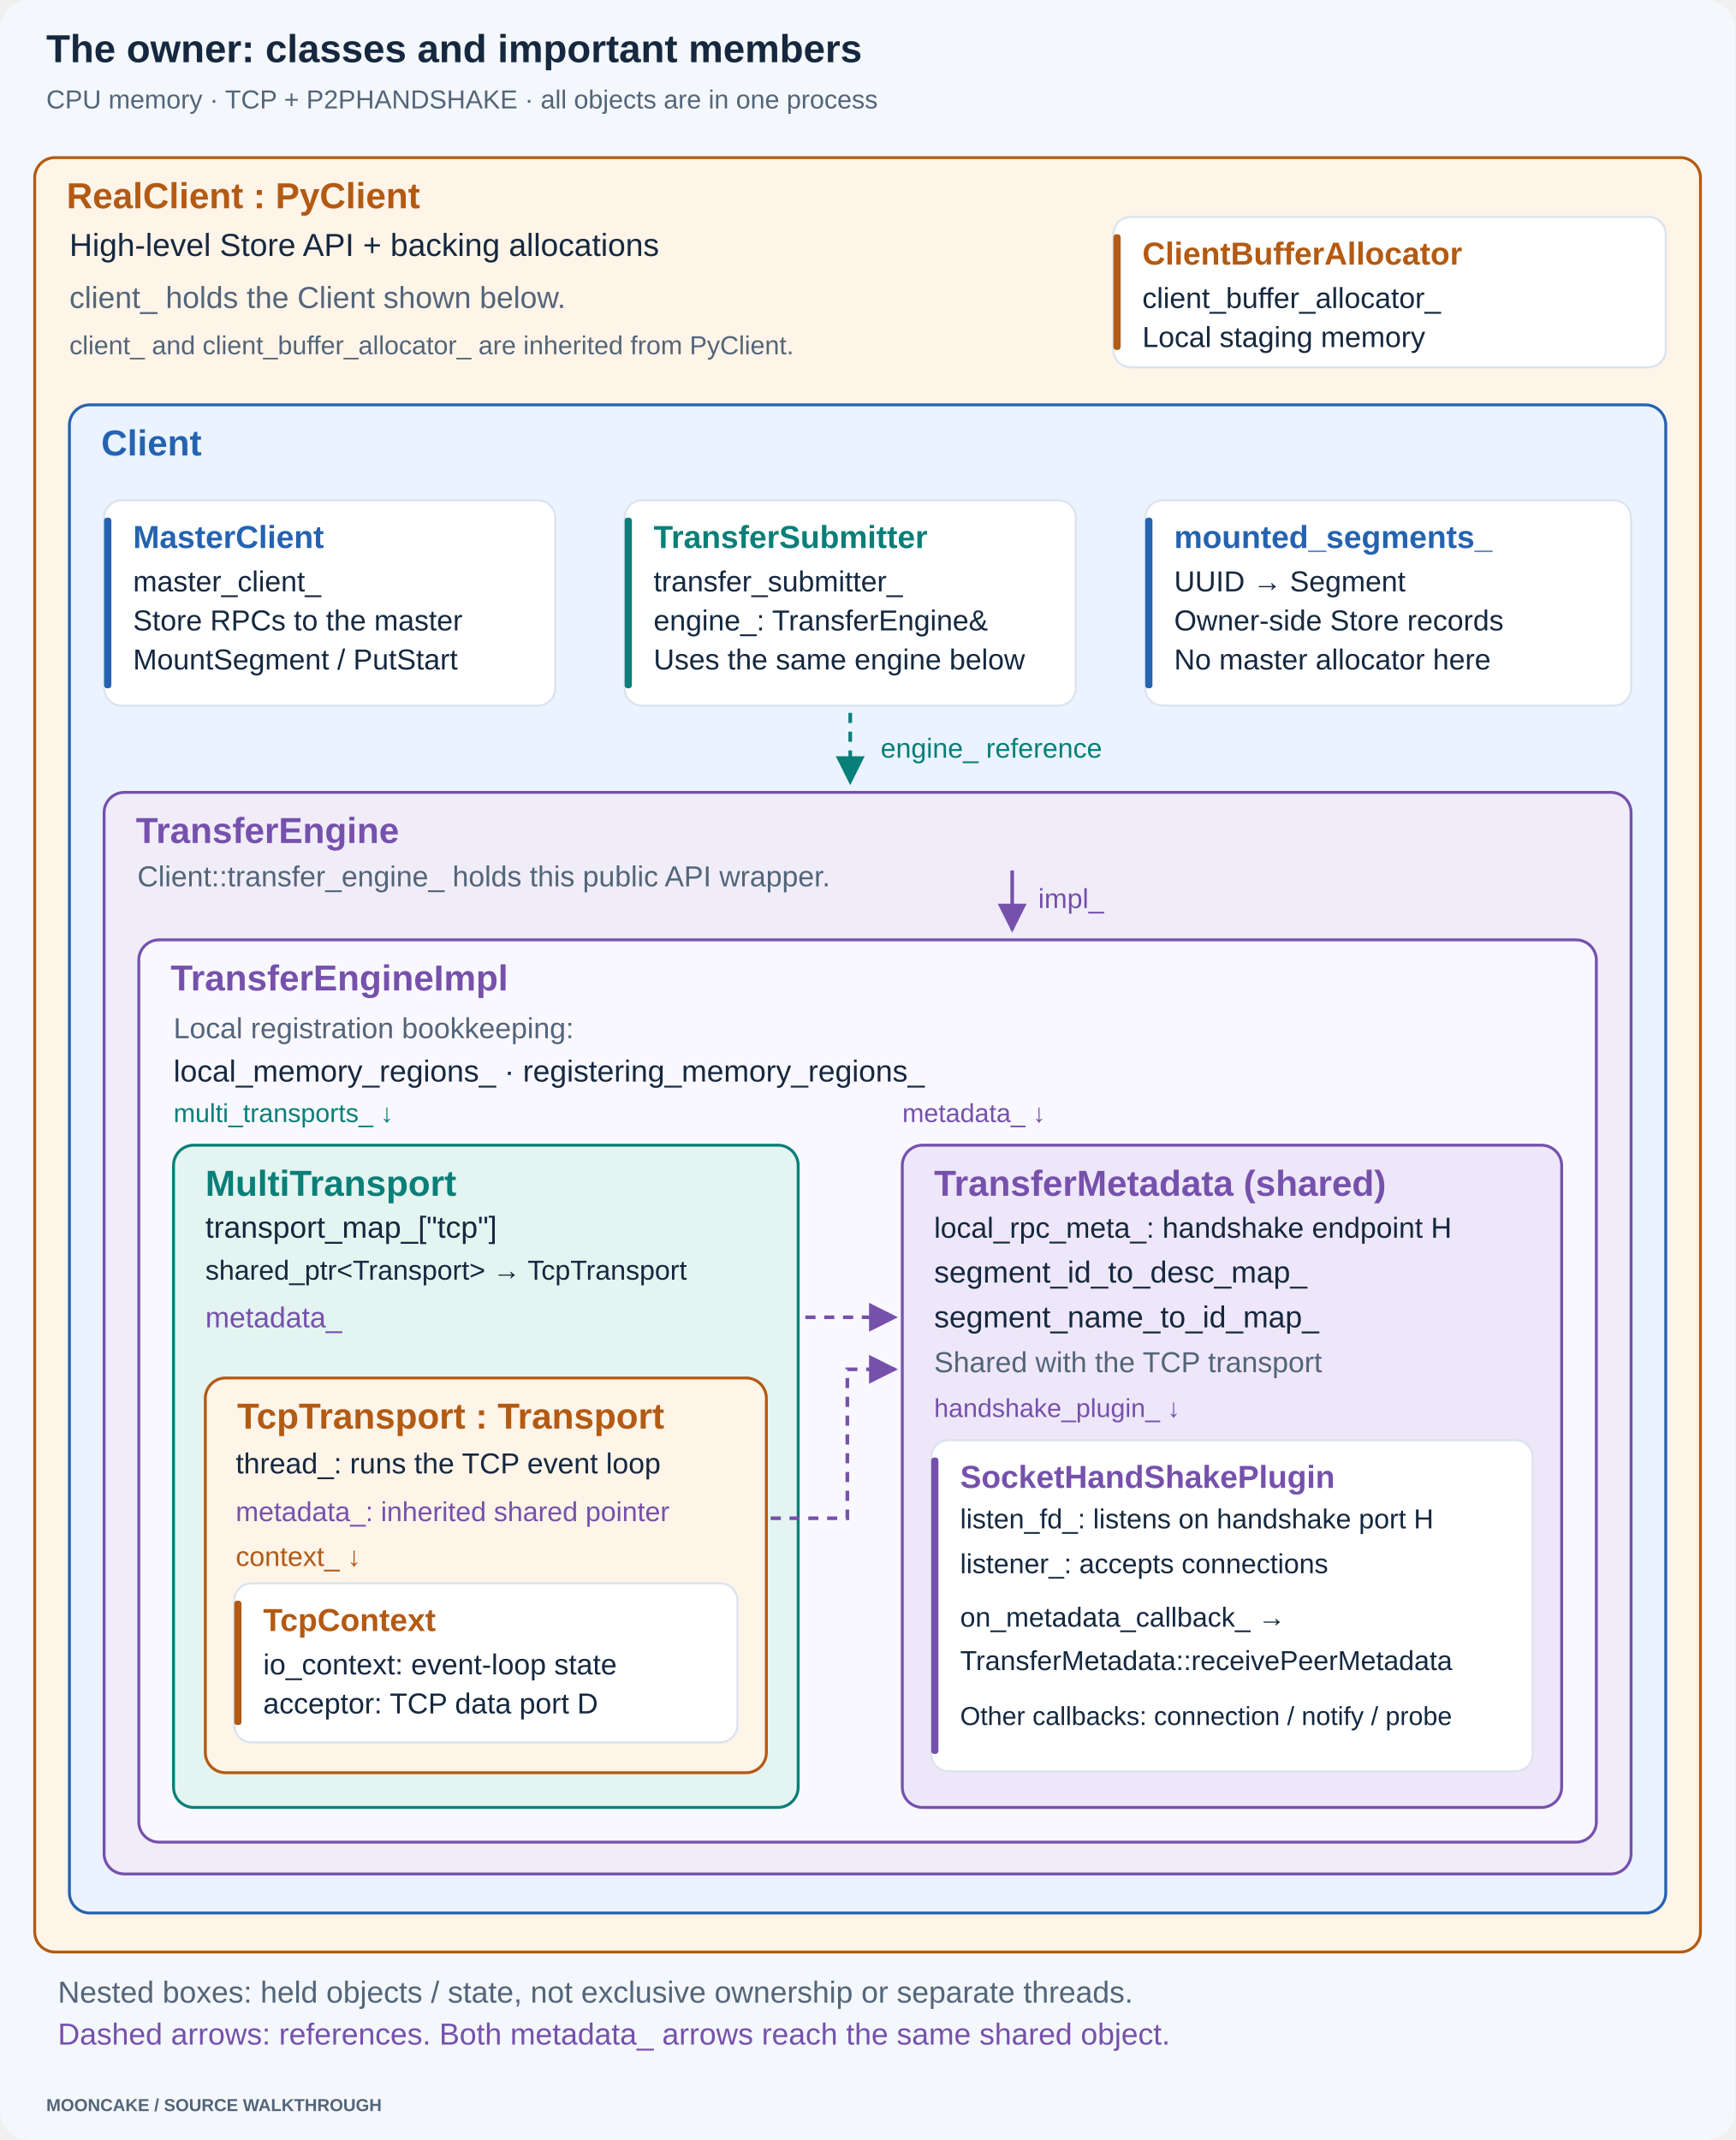
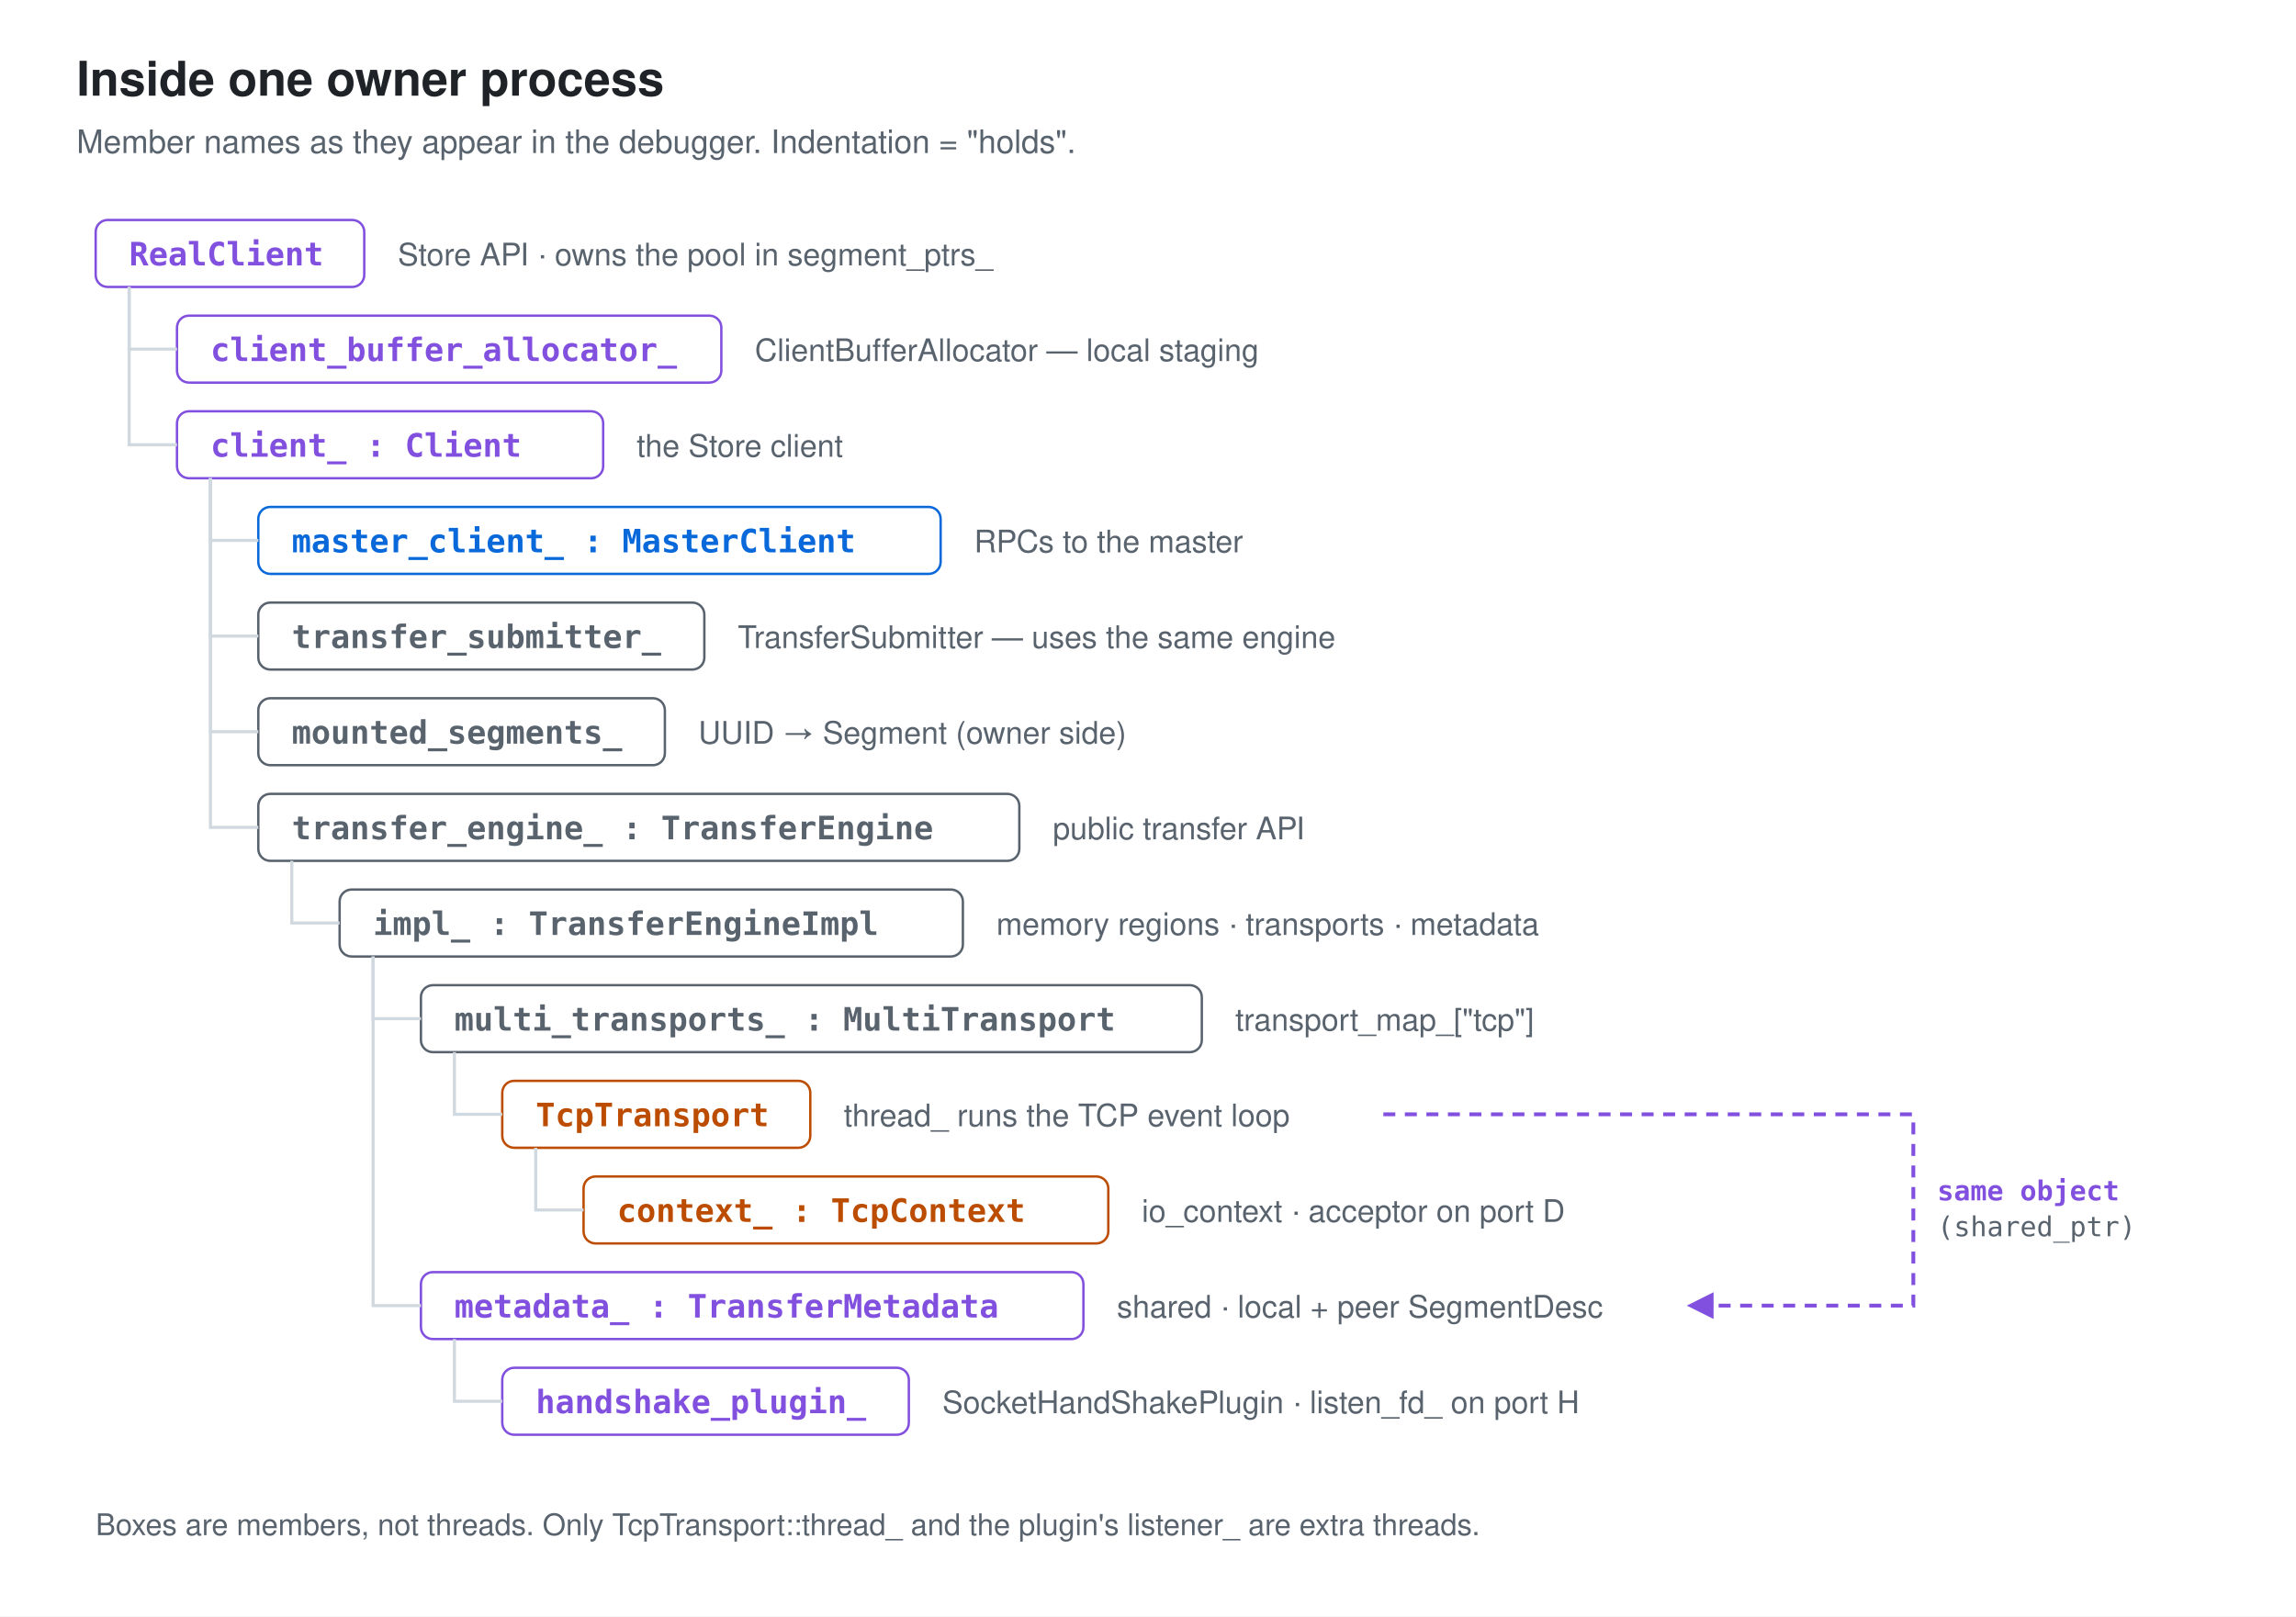
- <svg xmlns="http://www.w3.org/2000/svg" width="1200" height="1480" viewBox="0 0 1200 1480" role="img" aria-labelledby="title desc">
+ <svg xmlns="http://www.w3.org/2000/svg" width="960" height="676" viewBox="0 0 960 676" role="img" aria-labelledby="t d">
  <defs>
-     <marker id="arrow" viewBox="0 0 10 10" refX="9" refY="5" markerWidth="8" markerHeight="8" orient="auto-start-reverse">
-       <path d="M 0 0 L 10 5 L 0 10 z" fill="context-stroke" />
+     <marker id="a-0969da" viewBox="0 0 10 10" refX="9" refY="5" markerWidth="7" markerHeight="7" orient="auto-start-reverse">
+       <path d="M 0 0 L 10 5 L 0 10 z" fill="#0969da" />
+     </marker>
+     <marker id="a-8250df" viewBox="0 0 10 10" refX="9" refY="5" markerWidth="7" markerHeight="7" orient="auto-start-reverse">
+       <path d="M 0 0 L 10 5 L 0 10 z" fill="#8250df" />
+     </marker>
+     <marker id="a-1a7f37" viewBox="0 0 10 10" refX="9" refY="5" markerWidth="7" markerHeight="7" orient="auto-start-reverse">
+       <path d="M 0 0 L 10 5 L 0 10 z" fill="#1a7f37" />
+     </marker>
+     <marker id="a-bc4c00" viewBox="0 0 10 10" refX="9" refY="5" markerWidth="7" markerHeight="7" orient="auto-start-reverse">
+       <path d="M 0 0 L 10 5 L 0 10 z" fill="#bc4c00" />
+     </marker>
+     <marker id="a-59636e" viewBox="0 0 10 10" refX="9" refY="5" markerWidth="7" markerHeight="7" orient="auto-start-reverse">
+       <path d="M 0 0 L 10 5 L 0 10 z" fill="#59636e" />
+     </marker>
+     <marker id="a-d1d9e0" viewBox="0 0 10 10" refX="9" refY="5" markerWidth="7" markerHeight="7" orient="auto-start-reverse">
+       <path d="M 0 0 L 10 5 L 0 10 z" fill="#d1d9e0" />
    </marker>
  </defs>
-   <rect width="1200" height="1480" rx="20" fill="#f4f7fb" />
-   <g font-family="Arial, Helvetica, sans-serif">
-     <text x="32" y="43" font-size="27" fill="#15283f" font-weight="700" text-anchor="start">The owner: classes and important members</text>
-     <text x="32" y="75" font-size="18" fill="#536579" font-weight="400" text-anchor="start">CPU memory · TCP + P2PHANDSHAKE · all objects are in one process</text>
-     <rect x="24" y="109" width="1152" height="1241" rx="14" fill="#fff4e8" stroke="#b35a13" stroke-width="2" />
-     <text x="46" y="144" font-size="25" fill="#b35a13" font-weight="700" text-anchor="start">RealClient : PyClient</text>
-     <text x="48" y="177" font-size="22" fill="#15283f" font-weight="400" text-anchor="start">High-level Store API + backing allocations</text>
-     <text x="48" y="213" font-size="21" fill="#536579" font-weight="400" text-anchor="start">client_ holds the Client shown below.</text>
-     <text x="48" y="245" font-size="18" fill="#536579" font-weight="400" text-anchor="start">client_ and client_buffer_allocator_ are inherited from PyClient.</text>
-     <rect x="770" y="150" width="382" height="104" rx="12" fill="white" stroke="#dce4ee" stroke-width="1.5" />
-     <rect x="770" y="162" width="5" height="80" rx="2" fill="#b35a13" />
-     <text x="790" y="183" font-size="22" fill="#b35a13" font-weight="700" text-anchor="start">ClientBufferAllocator</text>
-     <text x="790" y="213" font-size="20" fill="#15283f" font-weight="400" text-anchor="start">client_buffer_allocator_</text>
-     <text x="790" y="240" font-size="20" fill="#15283f" font-weight="400" text-anchor="start">Local staging memory</text>
-     <rect x="48" y="280" width="1104" height="1043" rx="14" fill="#eaf3ff" stroke="#2563b0" stroke-width="2" />
-     <text x="70" y="315" font-size="25" fill="#2563b0" font-weight="700" text-anchor="start">Client</text>
-     <rect x="72" y="346" width="312" height="142" rx="12" fill="white" stroke="#dce4ee" stroke-width="1.5" />
-     <rect x="72" y="358" width="5" height="118" rx="2" fill="#2563b0" />
-     <text x="92" y="379" font-size="22" fill="#2563b0" font-weight="700" text-anchor="start">MasterClient</text>
-     <text x="92" y="409" font-size="20" fill="#15283f" font-weight="400" text-anchor="start">master_client_</text>
-     <text x="92" y="436" font-size="20" fill="#15283f" font-weight="400" text-anchor="start">Store RPCs to the master</text>
-     <text x="92" y="463" font-size="20" fill="#15283f" font-weight="400" text-anchor="start">MountSegment / PutStart</text>
-     <rect x="432" y="346" width="312" height="142" rx="12" fill="white" stroke="#dce4ee" stroke-width="1.5" />
-     <rect x="432" y="358" width="5" height="118" rx="2" fill="#087f78" />
-     <text x="452" y="379" font-size="22" fill="#087f78" font-weight="700" text-anchor="start">TransferSubmitter</text>
-     <text x="452" y="409" font-size="20" fill="#15283f" font-weight="400" text-anchor="start">transfer_submitter_</text>
-     <text x="452" y="436" font-size="20" fill="#15283f" font-weight="400" text-anchor="start">engine_: TransferEngine&amp;</text>
-     <text x="452" y="463" font-size="20" fill="#15283f" font-weight="400" text-anchor="start">Uses the same engine below</text>
-     <rect x="792" y="346" width="336" height="142" rx="12" fill="white" stroke="#dce4ee" stroke-width="1.5" />
-     <rect x="792" y="358" width="5" height="118" rx="2" fill="#2563b0" />
-     <text x="812" y="379" font-size="22" fill="#2563b0" font-weight="700" text-anchor="start">mounted_segments_</text>
-     <text x="812" y="409" font-size="20" fill="#15283f" font-weight="400" text-anchor="start">UUID → Segment</text>
-     <text x="812" y="436" font-size="20" fill="#15283f" font-weight="400" text-anchor="start">Owner-side Store records</text>
-     <text x="812" y="463" font-size="20" fill="#15283f" font-weight="400" text-anchor="start">No master allocator here</text>
-     <path d="M 588 493 L 588 541" fill="none" stroke="#087f78" stroke-width="2.5" stroke-dasharray="7 6" marker-end="url(#arrow)" />
-     <text x="609" y="524" font-size="19" fill="#087f78" font-weight="400" text-anchor="start">engine_ reference</text>
-     <rect x="72" y="548" width="1056" height="748" rx="14" fill="#f0edf9" stroke="#7651ac" stroke-width="2" />
-     <text x="94" y="583" font-size="25" fill="#7651ac" font-weight="700" text-anchor="start">TransferEngine</text>
-     <text x="95" y="613" font-size="20" fill="#536579" font-weight="400" text-anchor="start">Client::transfer_engine_ holds this public API wrapper.</text>
-     <path d="M 700 602 L 700 643" fill="none" stroke="#7651ac" stroke-width="2.5" marker-end="url(#arrow)" />
-     <text x="718" y="628" font-size="19" fill="#7651ac" font-weight="400" text-anchor="start">impl_</text>
-     <rect x="96" y="650" width="1008" height="624" rx="14" fill="#faf8ff" stroke="#7651ac" stroke-width="2" />
-     <text x="118" y="685" font-size="25" fill="#7651ac" font-weight="700" text-anchor="start">TransferEngineImpl</text>
-     <text x="120" y="718" font-size="20" fill="#536579" font-weight="400" text-anchor="start">Local registration bookkeeping:</text>
-     <text x="120" y="748" font-size="21" fill="#15283f" font-weight="400" text-anchor="start">local_memory_regions_  ·  registering_memory_regions_</text>
-     <text x="120" y="776" font-size="18" fill="#087f78" font-weight="400" text-anchor="start">multi_transports_ ↓</text>
-     <text x="624" y="776" font-size="18" fill="#7651ac" font-weight="400" text-anchor="start">metadata_ ↓</text>
-     <rect x="120" y="792" width="432" height="458" rx="14" fill="#e4f4f0" stroke="#087f78" stroke-width="2" />
-     <text x="142" y="827" font-size="25" fill="#087f78" font-weight="700" text-anchor="start">MultiTransport</text>
-     <text x="142" y="856" font-size="21" fill="#15283f" font-weight="400" text-anchor="start">transport_map_["tcp"]</text>
-     <text x="142" y="885" font-size="19" fill="#15283f" font-weight="400" text-anchor="start">shared_ptr&lt;Transport&gt; → TcpTransport</text>
-     <text x="142" y="918" font-size="20" fill="#7651ac" font-weight="400" text-anchor="start">metadata_</text>
-     <path d="M 557 911 L 619 911" fill="none" stroke="#7651ac" stroke-width="2.5" stroke-dasharray="7 6" marker-end="url(#arrow)" />
-     <rect x="142" y="953" width="388" height="273" rx="14" fill="#fff4e8" stroke="#b35a13" stroke-width="2" />
-     <text x="164" y="988" font-size="25" fill="#b35a13" font-weight="700" text-anchor="start">TcpTransport : Transport</text>
-     <text x="163" y="1019" font-size="20" fill="#15283f" font-weight="400" text-anchor="start">thread_: runs the TCP event loop</text>
-     <text x="163" y="1052" font-size="19" fill="#7651ac" font-weight="400" text-anchor="start">metadata_: inherited shared pointer</text>
-     <text x="163" y="1083" font-size="19" fill="#b35a13" font-weight="400" text-anchor="start">context_ ↓</text>
-     <rect x="162" y="1095" width="348" height="110" rx="12" fill="white" stroke="#dce4ee" stroke-width="1.5" />
-     <rect x="162" y="1107" width="5" height="86" rx="2" fill="#b35a13" />
-     <text x="182" y="1128" font-size="22" fill="#b35a13" font-weight="700" text-anchor="start">TcpContext</text>
-     <text x="182" y="1158" font-size="20" fill="#15283f" font-weight="400" text-anchor="start">io_context: event-loop state</text>
-     <text x="182" y="1185" font-size="20" fill="#15283f" font-weight="400" text-anchor="start">acceptor: TCP data port D</text>
-     <path d="M 533 1050 L 586 1050 L 586 947 L 619 947" fill="none" stroke="#7651ac" stroke-width="2.5" stroke-dasharray="7 6" marker-end="url(#arrow)" />
-     <rect x="624" y="792" width="456" height="458" rx="14" fill="#eee7f9" stroke="#7651ac" stroke-width="2" />
-     <text x="646" y="827" font-size="25" fill="#7651ac" font-weight="700" text-anchor="start">TransferMetadata (shared)</text>
-     <text x="646" y="856" font-size="20" fill="#15283f" font-weight="400" text-anchor="start">local_rpc_meta_: handshake endpoint H</text>
-     <text x="646" y="887" font-size="21" fill="#15283f" font-weight="400" text-anchor="start">segment_id_to_desc_map_</text>
-     <text x="646" y="918" font-size="21" fill="#15283f" font-weight="400" text-anchor="start">segment_name_to_id_map_</text>
-     <text x="646" y="949" font-size="20" fill="#536579" font-weight="400" text-anchor="start">Shared with the TCP transport</text>
-     <text x="646" y="980" font-size="18" fill="#7651ac" font-weight="400" text-anchor="start">handshake_plugin_ ↓</text>
-     <rect x="644" y="996" width="416" height="229" rx="12" fill="white" stroke="#dce4ee" stroke-width="1.5" />
-     <rect x="644" y="1008" width="5" height="205" rx="2" fill="#7651ac" />
-     <text x="664" y="1029" font-size="22" fill="#7651ac" font-weight="700" text-anchor="start">SocketHandShakePlugin</text>
-     <text x="664" y="1057" font-size="19" fill="#15283f" font-weight="400" text-anchor="start">listen_fd_: listens on handshake port H</text>
-     <text x="664" y="1088" font-size="19" fill="#15283f" font-weight="400" text-anchor="start">listener_: accepts connections</text>
-     <text x="664" y="1125" font-size="19" fill="#15283f" font-weight="400" text-anchor="start">on_metadata_callback_ →</text>
-     <text x="664" y="1155" font-size="19" fill="#15283f" font-weight="400" text-anchor="start">TransferMetadata::receivePeerMetadata</text>
-     <text x="664" y="1193" font-size="18" fill="#15283f" font-weight="400" text-anchor="start">Other callbacks: connection / notify / probe</text>
-     <text x="40" y="1385" font-size="21" fill="#536579" font-weight="400" text-anchor="start">Nested boxes: held objects / state, not exclusive ownership or separate threads.</text>
-     <text x="40" y="1414" font-size="21" fill="#7651ac" font-weight="400" text-anchor="start">Dashed arrows: references. Both metadata_ arrows reach the same shared object.</text>
-     <text x="32" y="1460" font-size="12" fill="#536579" font-weight="700" text-anchor="start">MOONCAKE  /  SOURCE WALKTHROUGH</text>
-   </g>
+   <rect width="960" height="676" fill="#ffffff" />
+   <text x="32.0" y="40.0" font-family="IBM Plex Sans, -apple-system, Helvetica Neue, Helvetica, Arial, sans-serif" font-size="20" fill="#1f2328" font-weight="600" text-anchor="start">Inside one owner process</text>
+   <text x="32.0" y="64.0" font-family="IBM Plex Sans, -apple-system, Helvetica Neue, Helvetica, Arial, sans-serif" font-size="13.5" fill="#59636e" font-weight="400" text-anchor="start">Member names as they appear in the debugger. Indentation = "holds".</text>
+   <rect x="40.0" y="92.0" width="112.3" height="28.0" rx="5" fill="#ffffff" stroke="#8250df" stroke-width="1" />
+   <text x="54.0" y="111.0" font-family="JetBrains Mono, SFMono-Regular, Menlo, Consolas, monospace" font-size="13.5" fill="#8250df" font-weight="600" text-anchor="start">RealClient</text>
+   <text x="166.3" y="111.0" font-family="IBM Plex Sans, -apple-system, Helvetica Neue, Helvetica, Arial, sans-serif" font-size="13" fill="#59636e" font-weight="400" text-anchor="start">Store API · owns the pool in segment_ptrs_</text>
+   <rect x="74.0" y="132.0" width="227.6" height="28.0" rx="5" fill="#ffffff" stroke="#8250df" stroke-width="1" />
+   <text x="88.0" y="151.0" font-family="JetBrains Mono, SFMono-Regular, Menlo, Consolas, monospace" font-size="13.5" fill="#8250df" font-weight="600" text-anchor="start">client_buffer_allocator_</text>
+   <text x="315.6" y="151.0" font-family="IBM Plex Sans, -apple-system, Helvetica Neue, Helvetica, Arial, sans-serif" font-size="13" fill="#59636e" font-weight="400" text-anchor="start">ClientBufferAllocator — local staging</text>
+   <rect x="74.0" y="172.0" width="178.2" height="28.0" rx="5" fill="#ffffff" stroke="#8250df" stroke-width="1" />
+   <text x="88.0" y="191.0" font-family="JetBrains Mono, SFMono-Regular, Menlo, Consolas, monospace" font-size="13.5" fill="#8250df" font-weight="600" text-anchor="start">client_  :  Client</text>
+   <text x="266.2" y="191.0" font-family="IBM Plex Sans, -apple-system, Helvetica Neue, Helvetica, Arial, sans-serif" font-size="13" fill="#59636e" font-weight="400" text-anchor="start">the Store client</text>
+   <rect x="108.0" y="212.0" width="285.3" height="28.0" rx="5" fill="#ffffff" stroke="#0969da" stroke-width="1" />
+   <text x="122.0" y="231.0" font-family="JetBrains Mono, SFMono-Regular, Menlo, Consolas, monospace" font-size="13.5" fill="#0969da" font-weight="600" text-anchor="start">master_client_  :  MasterClient</text>
+   <text x="407.3" y="231.0" font-family="IBM Plex Sans, -apple-system, Helvetica Neue, Helvetica, Arial, sans-serif" font-size="13" fill="#59636e" font-weight="400" text-anchor="start">RPCs to the master</text>
+   <rect x="108.0" y="252.0" width="186.5" height="28.0" rx="5" fill="#ffffff" stroke="#59636e" stroke-width="1" />
+   <text x="122.0" y="271.0" font-family="JetBrains Mono, SFMono-Regular, Menlo, Consolas, monospace" font-size="13.5" fill="#59636e" font-weight="600" text-anchor="start">transfer_submitter_</text>
+   <text x="308.5" y="271.0" font-family="IBM Plex Sans, -apple-system, Helvetica Neue, Helvetica, Arial, sans-serif" font-size="13" fill="#59636e" font-weight="400" text-anchor="start">TransferSubmitter — uses the same engine</text>
+   <rect x="108.0" y="292.0" width="170.0" height="28.0" rx="5" fill="#ffffff" stroke="#59636e" stroke-width="1" />
+   <text x="122.0" y="311.0" font-family="JetBrains Mono, SFMono-Regular, Menlo, Consolas, monospace" font-size="13.5" fill="#59636e" font-weight="600" text-anchor="start">mounted_segments_</text>
+   <text x="292.0" y="311.0" font-family="IBM Plex Sans, -apple-system, Helvetica Neue, Helvetica, Arial, sans-serif" font-size="13" fill="#59636e" font-weight="400" text-anchor="start">UUID → Segment (owner side)</text>
+   <rect x="108.0" y="332.0" width="318.2" height="28.0" rx="5" fill="#ffffff" stroke="#59636e" stroke-width="1" />
+   <text x="122.0" y="351.0" font-family="JetBrains Mono, SFMono-Regular, Menlo, Consolas, monospace" font-size="13.5" fill="#59636e" font-weight="600" text-anchor="start">transfer_engine_  :  TransferEngine</text>
+   <text x="440.2" y="351.0" font-family="IBM Plex Sans, -apple-system, Helvetica Neue, Helvetica, Arial, sans-serif" font-size="13" fill="#59636e" font-weight="400" text-anchor="start">public transfer API</text>
+   <rect x="142.0" y="372.0" width="260.6" height="28.0" rx="5" fill="#ffffff" stroke="#59636e" stroke-width="1" />
+   <text x="156.0" y="391.0" font-family="JetBrains Mono, SFMono-Regular, Menlo, Consolas, monospace" font-size="13.5" fill="#59636e" font-weight="600" text-anchor="start">impl_  :  TransferEngineImpl</text>
+   <text x="416.6" y="391.0" font-family="IBM Plex Sans, -apple-system, Helvetica Neue, Helvetica, Arial, sans-serif" font-size="13" fill="#59636e" font-weight="400" text-anchor="start">memory regions · transports · metadata</text>
+   <rect x="176.0" y="412.0" width="326.5" height="28.0" rx="5" fill="#ffffff" stroke="#59636e" stroke-width="1" />
+   <text x="190.0" y="431.0" font-family="JetBrains Mono, SFMono-Regular, Menlo, Consolas, monospace" font-size="13.5" fill="#59636e" font-weight="600" text-anchor="start">multi_transports_  :  MultiTransport</text>
+   <text x="516.5" y="431.0" font-family="IBM Plex Sans, -apple-system, Helvetica Neue, Helvetica, Arial, sans-serif" font-size="13" fill="#59636e" font-weight="400" text-anchor="start">transport_map_["tcp"]</text>
+   <rect x="210.0" y="452.0" width="128.8" height="28.0" rx="5" fill="#ffffff" stroke="#bc4c00" stroke-width="1" />
+   <text x="224.0" y="471.0" font-family="JetBrains Mono, SFMono-Regular, Menlo, Consolas, monospace" font-size="13.5" fill="#bc4c00" font-weight="600" text-anchor="start">TcpTransport</text>
+   <text x="352.8" y="471.0" font-family="IBM Plex Sans, -apple-system, Helvetica Neue, Helvetica, Arial, sans-serif" font-size="13" fill="#59636e" font-weight="400" text-anchor="start">thread_ runs the TCP event loop</text>
+   <rect x="244.0" y="492.0" width="219.4" height="28.0" rx="5" fill="#ffffff" stroke="#bc4c00" stroke-width="1" />
+   <text x="258.0" y="511.0" font-family="JetBrains Mono, SFMono-Regular, Menlo, Consolas, monospace" font-size="13.5" fill="#bc4c00" font-weight="600" text-anchor="start">context_  :  TcpContext</text>
+   <text x="477.4" y="511.0" font-family="IBM Plex Sans, -apple-system, Helvetica Neue, Helvetica, Arial, sans-serif" font-size="13" fill="#59636e" font-weight="400" text-anchor="start">io_context · acceptor on port D</text>
+   <rect x="176.0" y="532.0" width="277.0" height="28.0" rx="5" fill="#ffffff" stroke="#8250df" stroke-width="1" />
+   <text x="190.0" y="551.0" font-family="JetBrains Mono, SFMono-Regular, Menlo, Consolas, monospace" font-size="13.5" fill="#8250df" font-weight="600" text-anchor="start">metadata_  :  TransferMetadata</text>
+   <text x="467.0" y="551.0" font-family="IBM Plex Sans, -apple-system, Helvetica Neue, Helvetica, Arial, sans-serif" font-size="13" fill="#59636e" font-weight="400" text-anchor="start">shared · local + peer SegmentDesc</text>
+   <rect x="210.0" y="572.0" width="170.0" height="28.0" rx="5" fill="#ffffff" stroke="#8250df" stroke-width="1" />
+   <text x="224.0" y="591.0" font-family="JetBrains Mono, SFMono-Regular, Menlo, Consolas, monospace" font-size="13.5" fill="#8250df" font-weight="600" text-anchor="start">handshake_plugin_</text>
+   <text x="394.0" y="591.0" font-family="IBM Plex Sans, -apple-system, Helvetica Neue, Helvetica, Arial, sans-serif" font-size="13" fill="#59636e" font-weight="400" text-anchor="start">SocketHandShakePlugin · listen_fd_ on port H</text>
+   <path d="M 54.0 120.0 L 54.0 146.0 L 74.0 146.0" fill="none" stroke="#d1d9e0" stroke-width="1.3" />
+   <path d="M 54.0 120.0 L 54.0 186.0 L 74.0 186.0" fill="none" stroke="#d1d9e0" stroke-width="1.3" />
+   <path d="M 88.0 200.0 L 88.0 226.0 L 108.0 226.0" fill="none" stroke="#d1d9e0" stroke-width="1.3" />
+   <path d="M 88.0 200.0 L 88.0 266.0 L 108.0 266.0" fill="none" stroke="#d1d9e0" stroke-width="1.3" />
+   <path d="M 88.0 200.0 L 88.0 306.0 L 108.0 306.0" fill="none" stroke="#d1d9e0" stroke-width="1.3" />
+   <path d="M 88.0 200.0 L 88.0 346.0 L 108.0 346.0" fill="none" stroke="#d1d9e0" stroke-width="1.3" />
+   <path d="M 122.0 360.0 L 122.0 386.0 L 142.0 386.0" fill="none" stroke="#d1d9e0" stroke-width="1.3" />
+   <path d="M 156.0 400.0 L 156.0 426.0 L 176.0 426.0" fill="none" stroke="#d1d9e0" stroke-width="1.3" />
+   <path d="M 190.0 440.0 L 190.0 466.0 L 210.0 466.0" fill="none" stroke="#d1d9e0" stroke-width="1.3" />
+   <path d="M 224.0 480.0 L 224.0 506.0 L 244.0 506.0" fill="none" stroke="#d1d9e0" stroke-width="1.3" />
+   <path d="M 156.0 400.0 L 156.0 546.0 L 176.0 546.0" fill="none" stroke="#d1d9e0" stroke-width="1.3" />
+   <path d="M 190.0 560.0 L 190.0 586.0 L 210.0 586.0" fill="none" stroke="#d1d9e0" stroke-width="1.3" />
+   <path d="M 578.4 466.0 L 800.0 466.0 L 800.0 546.0 L 706.4 546.0" fill="none" stroke="#8250df" stroke-width="1.6" stroke-dasharray="5 4" marker-end="url(#a-8250df)" />
+   <text x="810.0" y="502.0" font-family="JetBrains Mono, SFMono-Regular, Menlo, Consolas, monospace" font-size="11.5" fill="#8250df" font-weight="600" text-anchor="start">same object</text>
+   <text x="810.0" y="517.0" font-family="JetBrains Mono, SFMono-Regular, Menlo, Consolas, monospace" font-size="11.5" fill="#59636e" font-weight="400" text-anchor="start">(shared_ptr)</text>
+   <text x="40.0" y="642.0" font-family="IBM Plex Sans, -apple-system, Helvetica Neue, Helvetica, Arial, sans-serif" font-size="12.5" fill="#59636e" font-weight="400" text-anchor="start">Boxes are members, not threads. Only TcpTransport::thread_ and the plugin's listener_ are extra threads.</text>
</svg>
